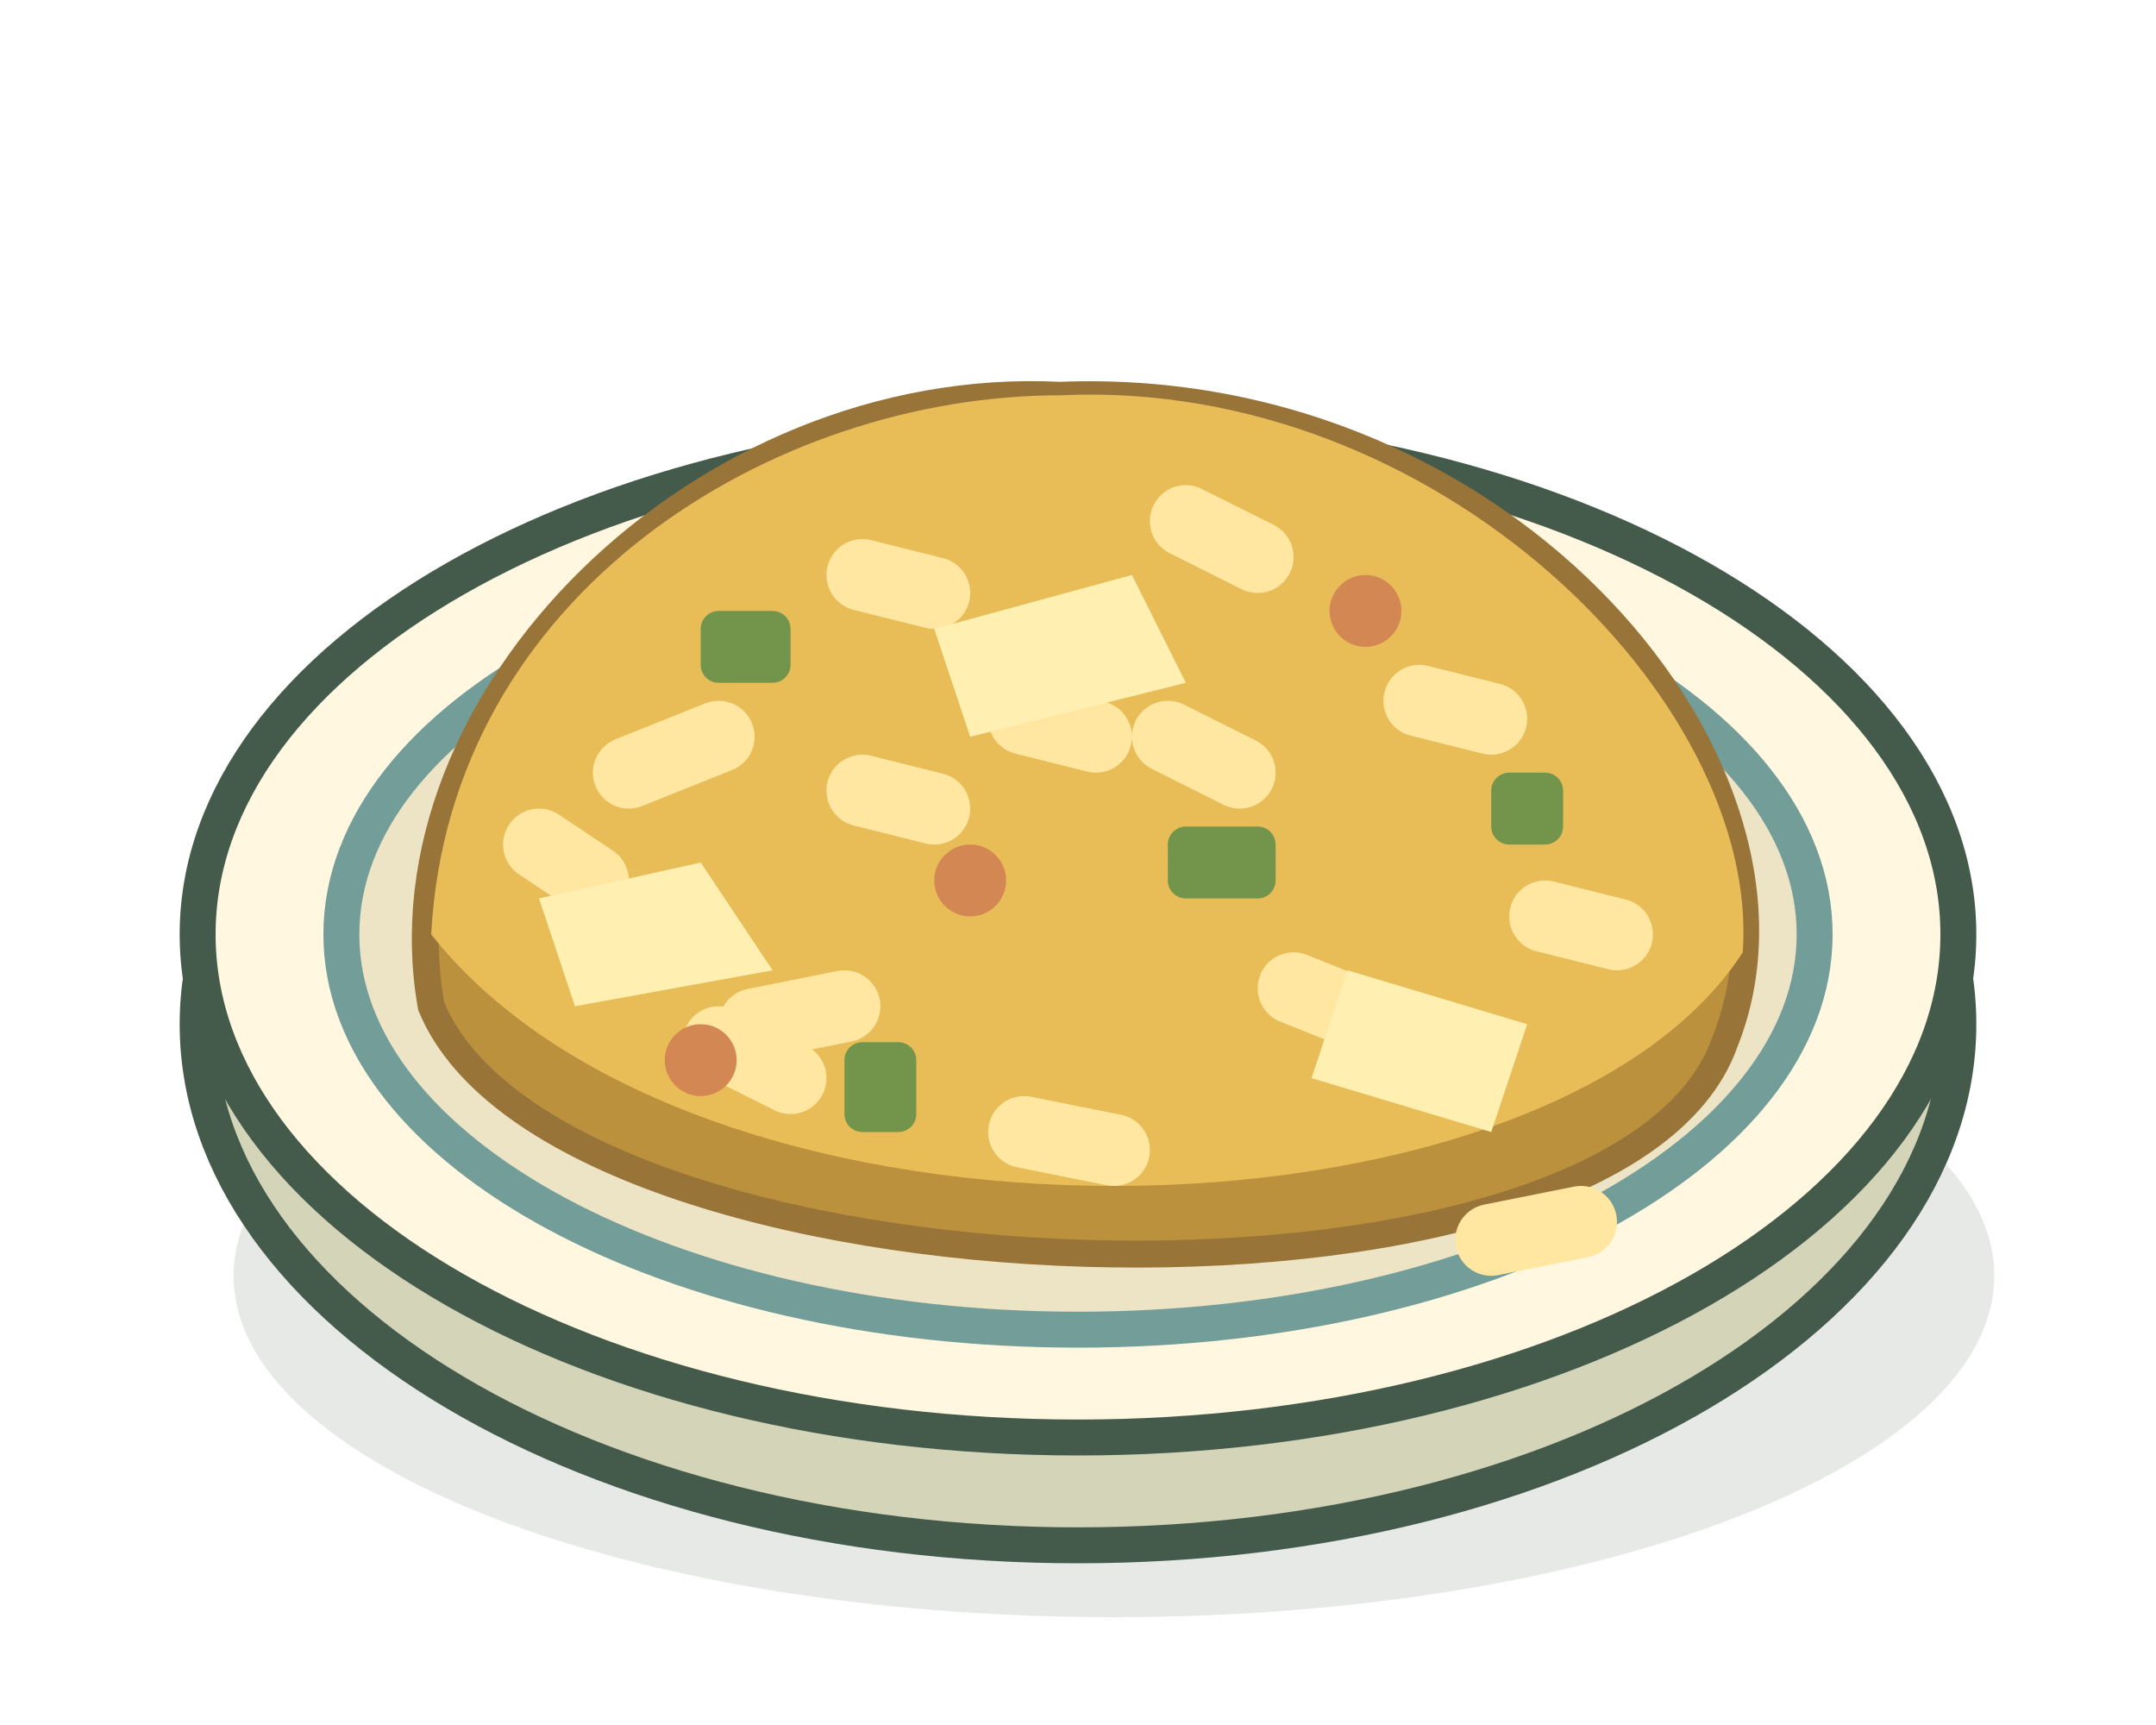
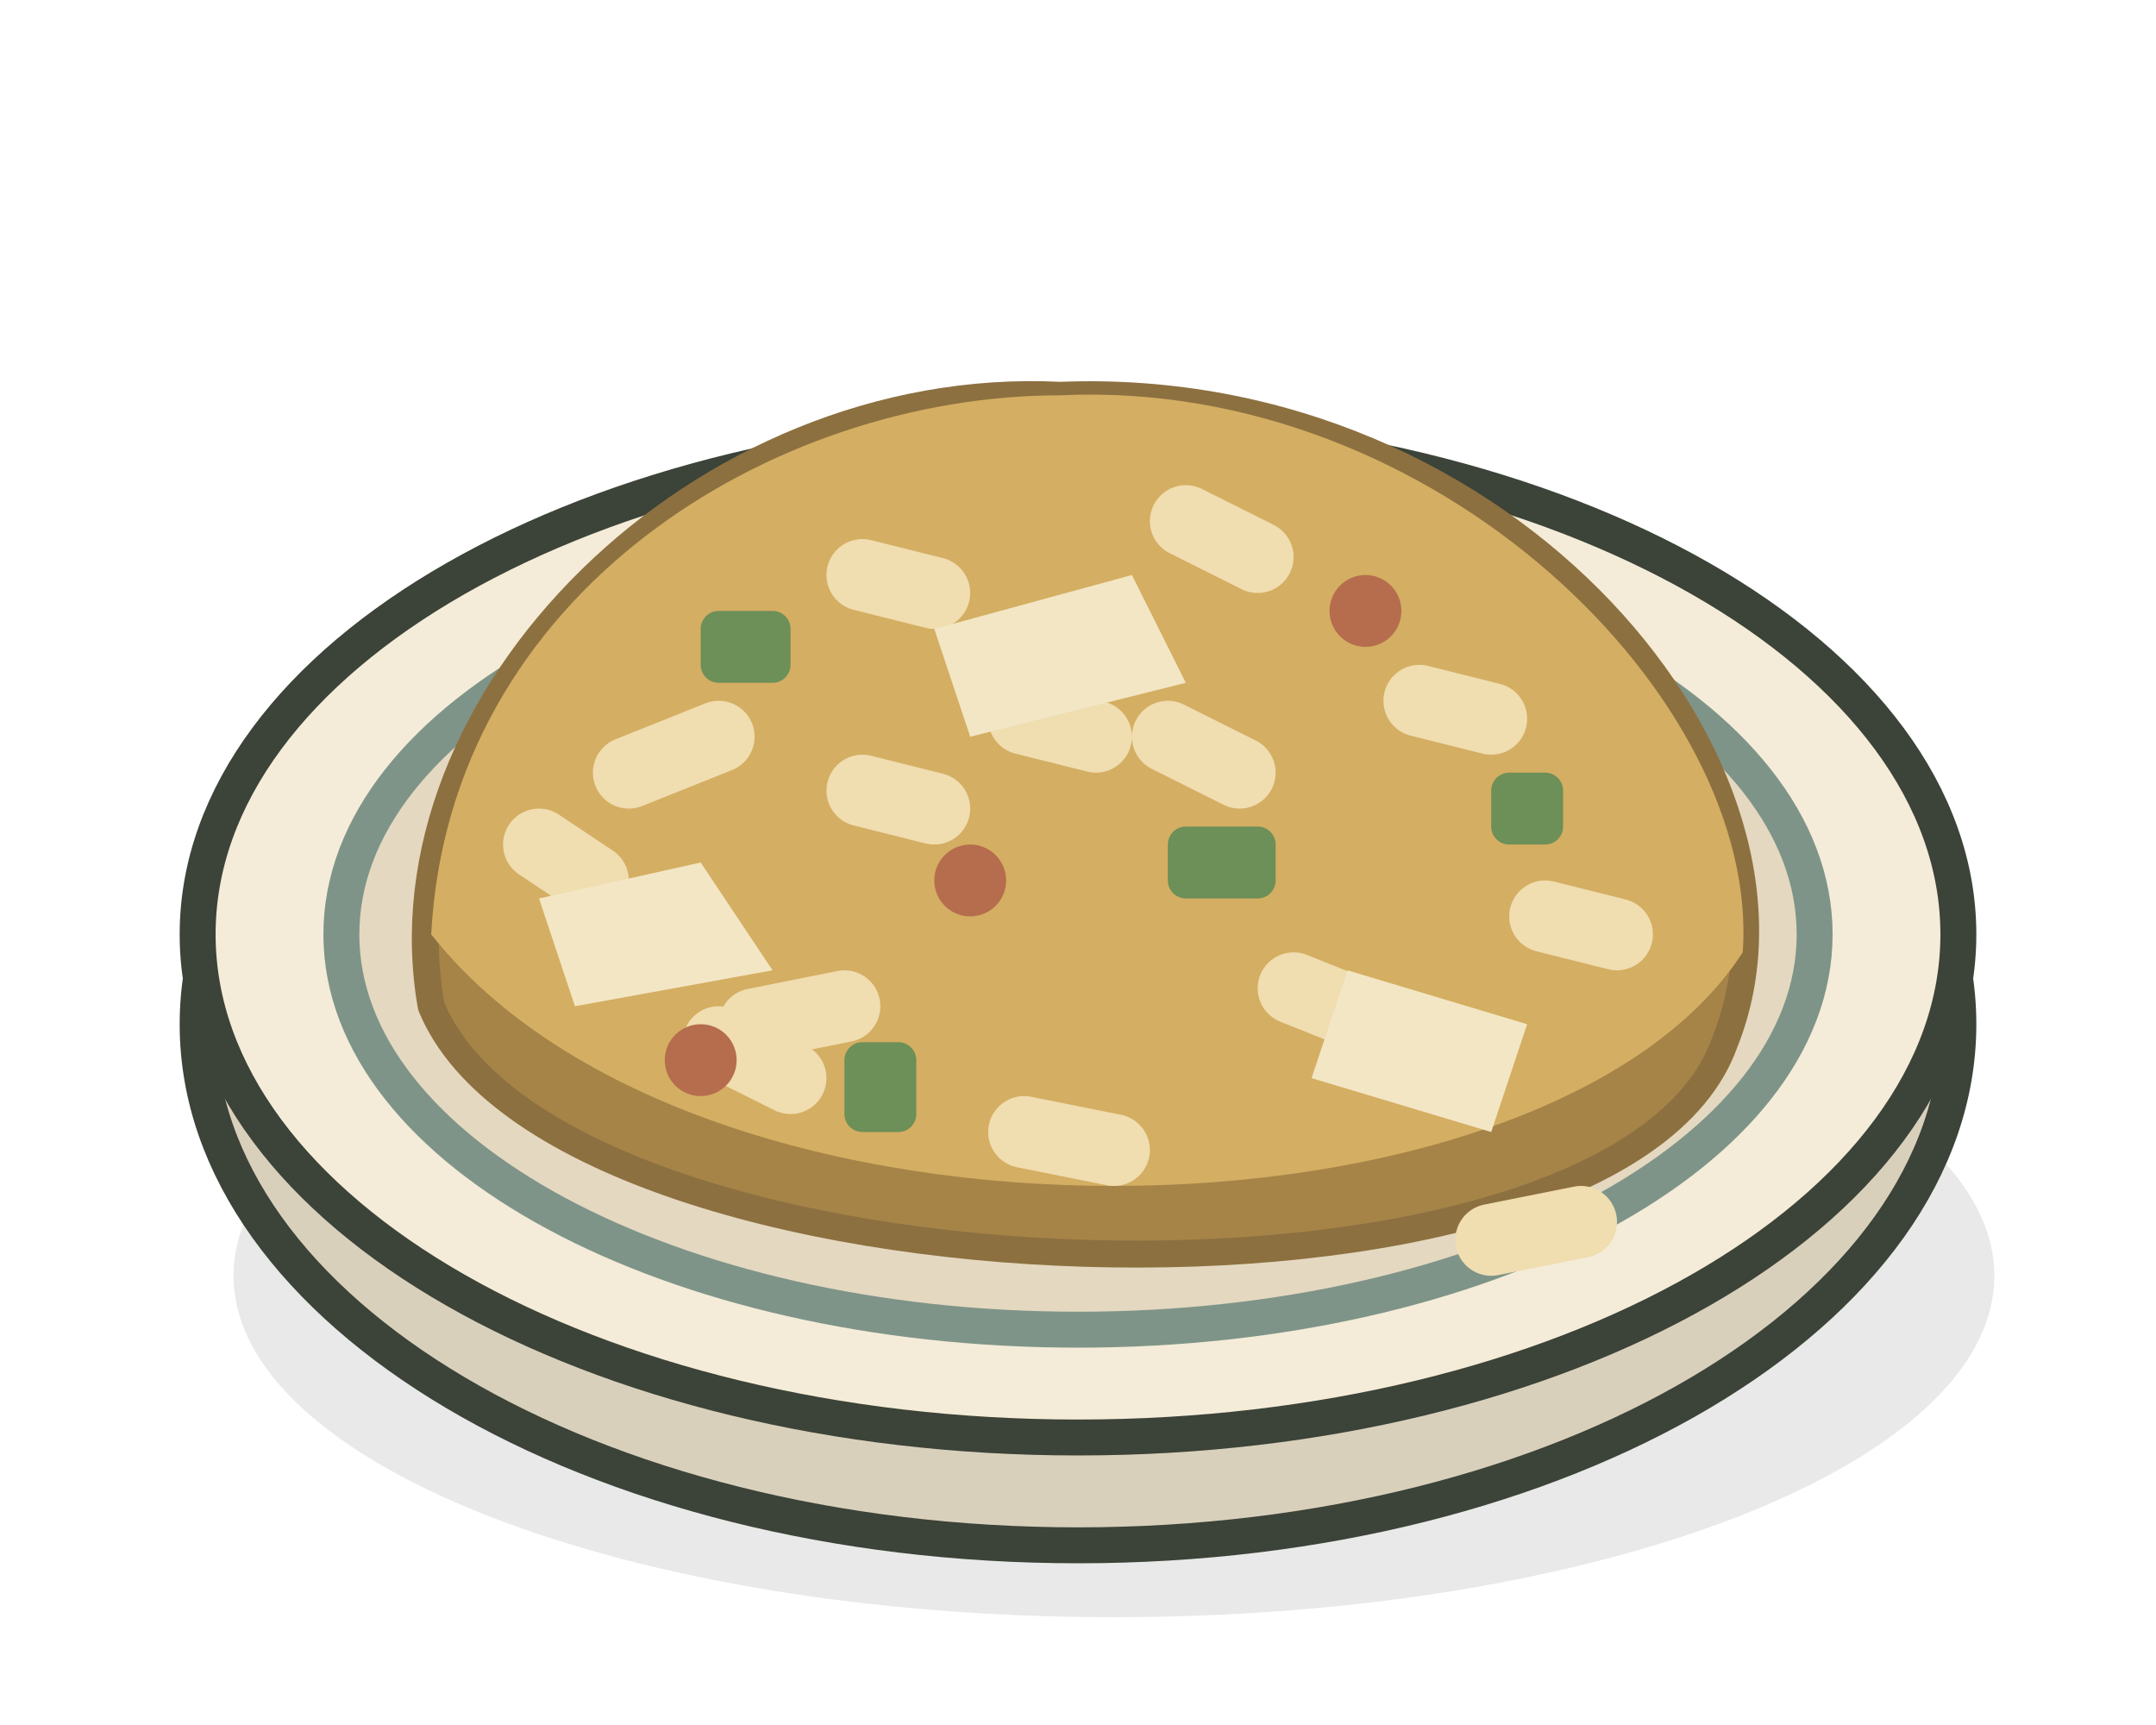
- <svg xmlns="http://www.w3.org/2000/svg" viewBox="0 0 120 96">
-   <ellipse cx="62" cy="71" rx="49" ry="19" fill="#314536" opacity=".12" />
-   <ellipse cx="60" cy="57" rx="49" ry="29" fill="#d4d4b9" stroke="#445b4b" stroke-width="2" />
-   <ellipse cx="60" cy="52" rx="49" ry="28" fill="#fff7df" stroke="#445b4b" stroke-width="2" />
-   <ellipse cx="60" cy="52" rx="41" ry="22" fill="#ede4c6" stroke="#739d98" stroke-width="2" />
-   <path d="M24 56C21 39 39 21 59 22C84 21 102 43 96 58C90 75 31 73 24 56Z" fill="#bb913d" stroke="#987439" stroke-width="1.5" />
-   <path d="M24 52C25 33 43 22 59 22C80 21 98 39 97 53C86 70 39 71 24 52Z" fill="#e8bd58" />
-   <g stroke="#ffe6a1" stroke-width="4" stroke-linecap="round">
+ <svg xmlns="http://www.w3.org/2000/svg" stroke-linecap="round" stroke-linejoin="round" viewBox="0 0 120 96">
+   <ellipse cx="62" cy="71" rx="49" ry="19" fill="#3a4038" opacity=".12" />
+   <ellipse cx="60" cy="57" rx="49" ry="29" fill="#d9d0bc" stroke="#3c4338" stroke-width="2" />
+   <ellipse cx="60" cy="52" rx="49" ry="28" fill="#f4ecd8" stroke="#3c4338" stroke-width="2" />
+   <ellipse cx="60" cy="52" rx="41" ry="22" fill="#e4d8c0" stroke="#7f9488" stroke-width="2" />
+   <path d="M24 56C21 39 39 21 59 22C84 21 102 43 96 58C90 75 31 73 24 56Z" fill="#a68448" stroke="#8d7040" stroke-width="1.5" />
+   <path d="M24 52C25 33 43 22 59 22C80 21 98 39 97 53C86 70 39 71 24 52Z" fill="#d4ae62" />
+   <g stroke="#f0ddb0" stroke-width="4" stroke-linecap="round">
    <path d="M35 43l5-2m8-9l4 1m14-4l4 2m9 8l4 1m-53 7l3 2m15-5l4 1m13-4l4 2m17 8l4 1m-48 5l5-1m10 7l5 1m10-9l5 2m-20-17l4 1m-21 17l4 2m39 9l5-1" />
  </g>
-   <g fill="#73954b">
+   <g fill="#6d8f58">
    <rect x="39" y="34" width="5" height="4" rx="1" />
    <rect x="65" y="46" width="6" height="4" rx="1" />
    <rect x="47" y="58" width="4" height="5" rx="1" />
    <rect x="83" y="43" width="4" height="4" rx="1" />
  </g>
-   <g fill="#fff0b2">
+   <g fill="#f3e6c4">
    <path d="M52 35l11-3 3 6-12 3Z" />
    <path d="M30 50l9-2 4 6-11 2Z" />
    <path d="M75 54l10 3-2 6-10-3Z" />
  </g>
-   <g fill="#d38752">
+   <g fill="#b56d4e">
    <circle cx="54" cy="49" r="2" />
    <circle cx="76" cy="34" r="2" />
    <circle cx="39" cy="59" r="2" />
  </g>
</svg>
